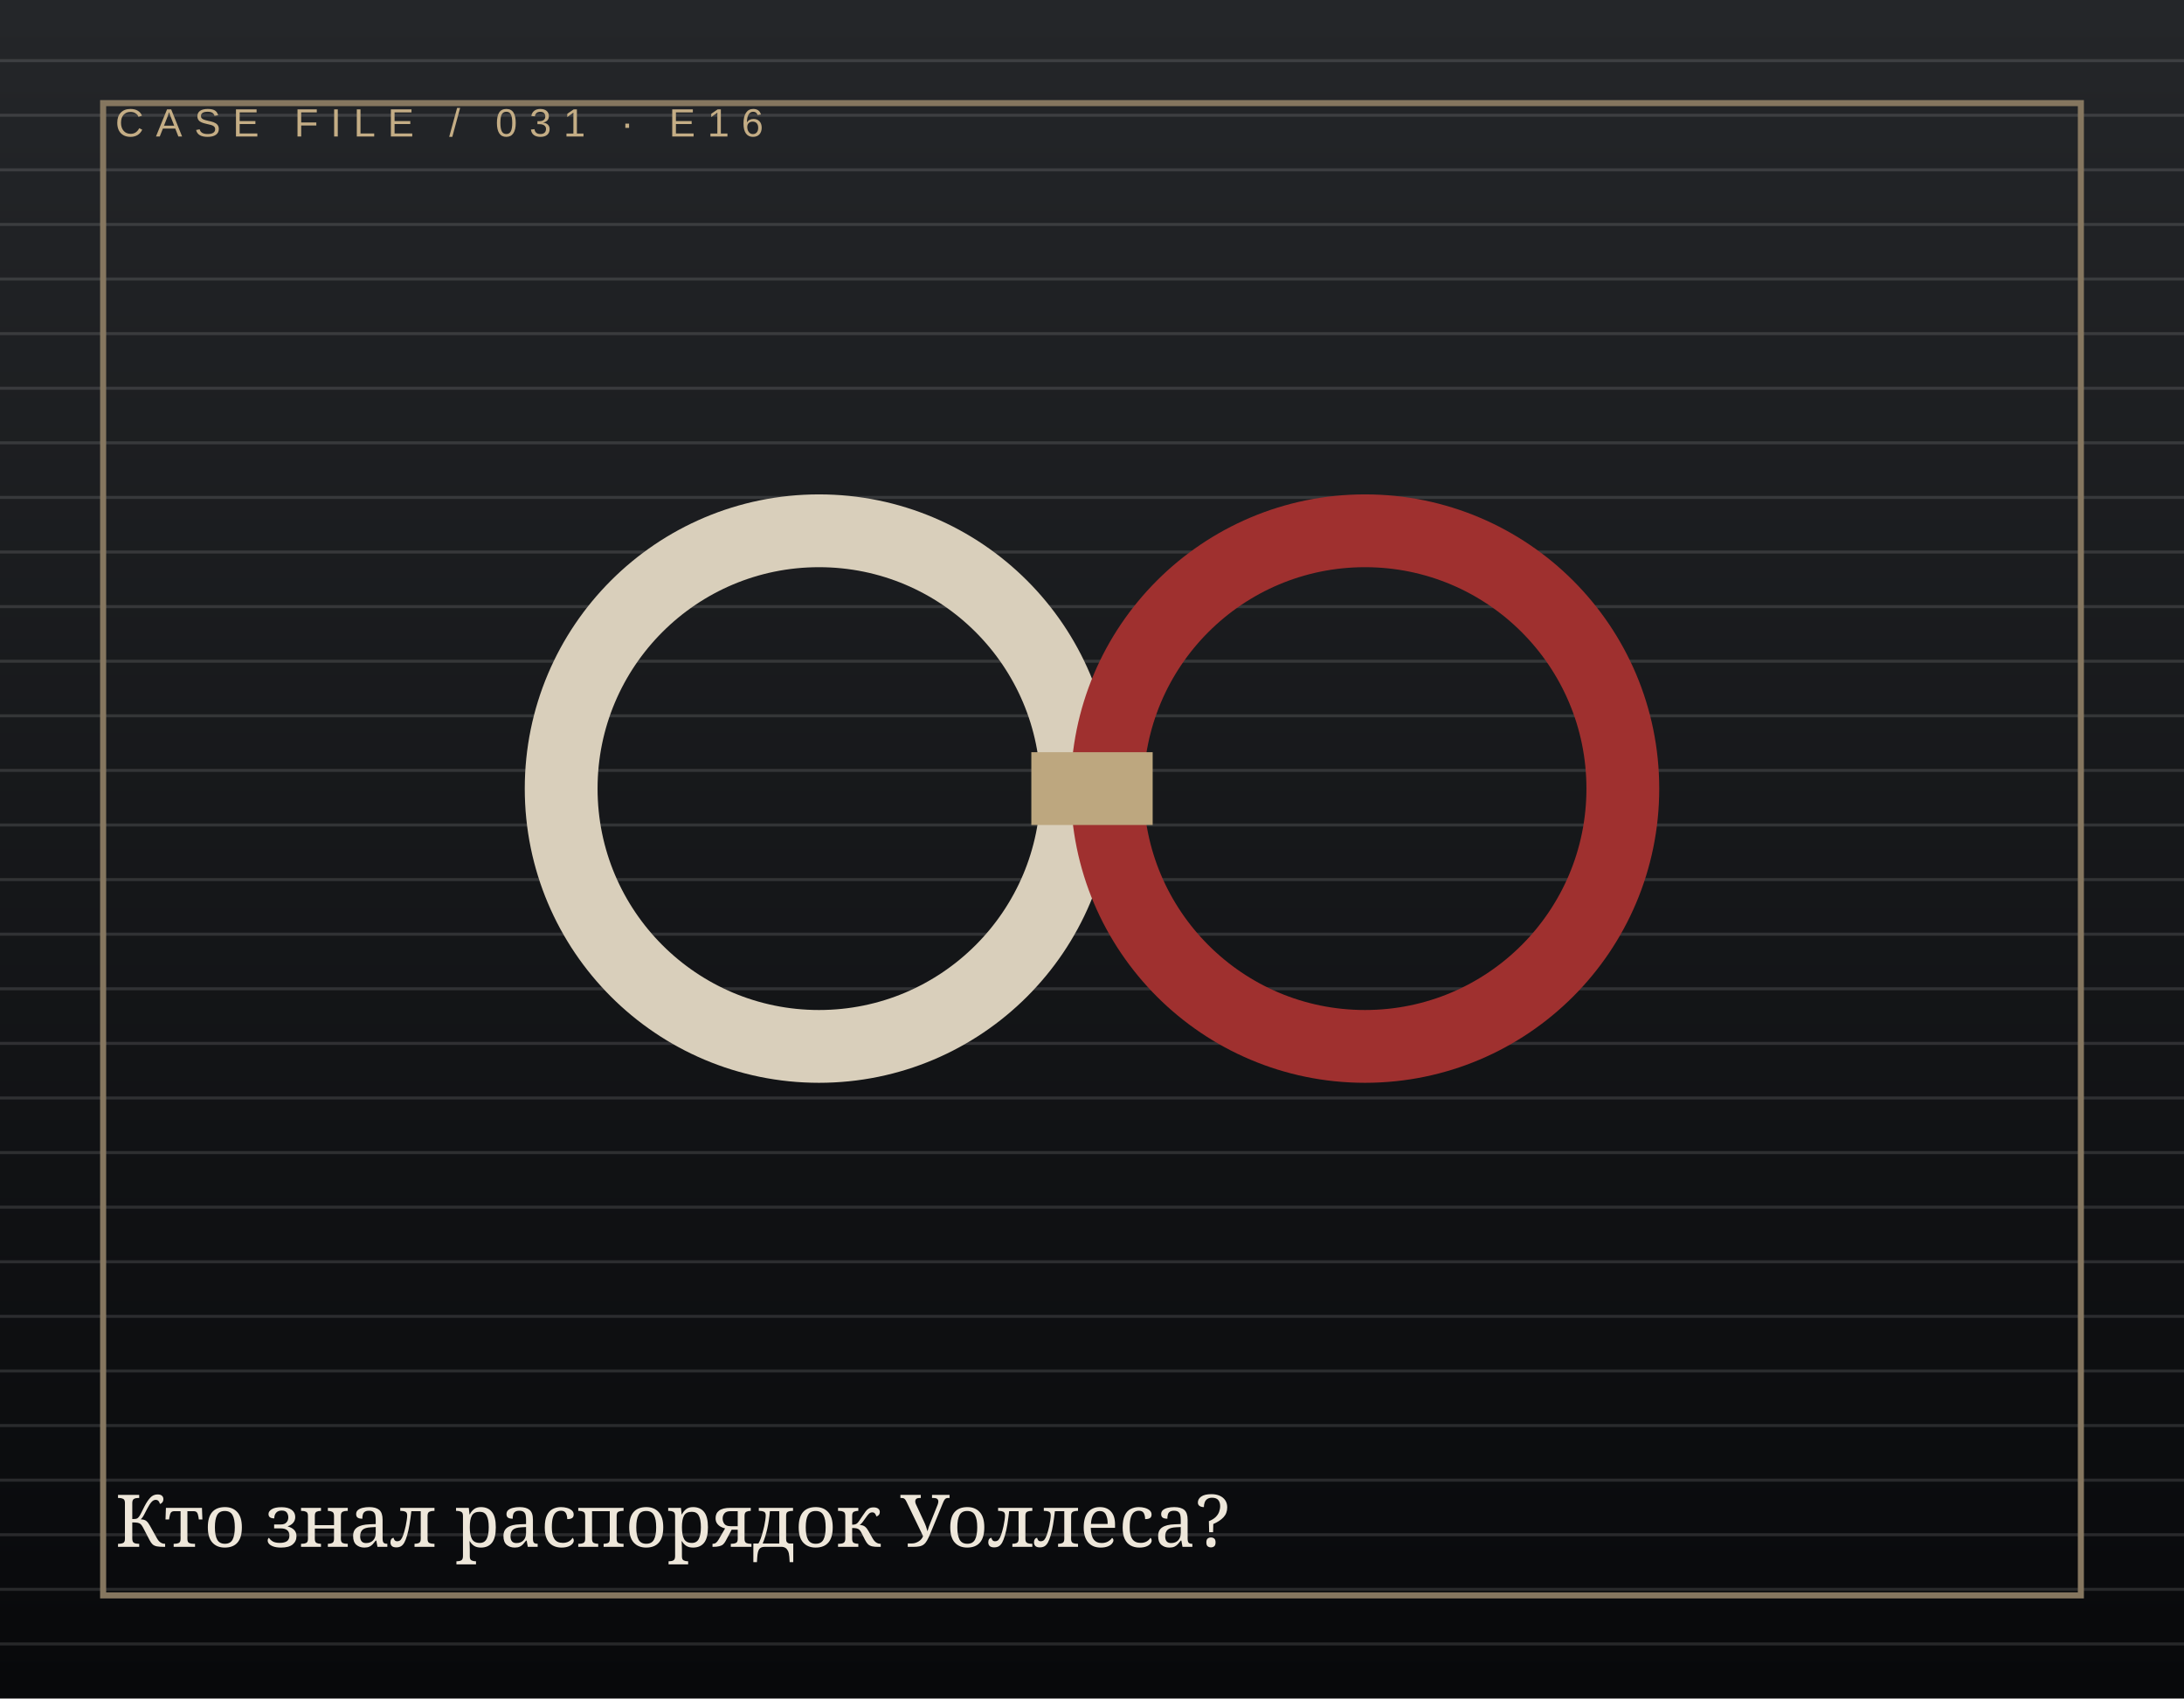
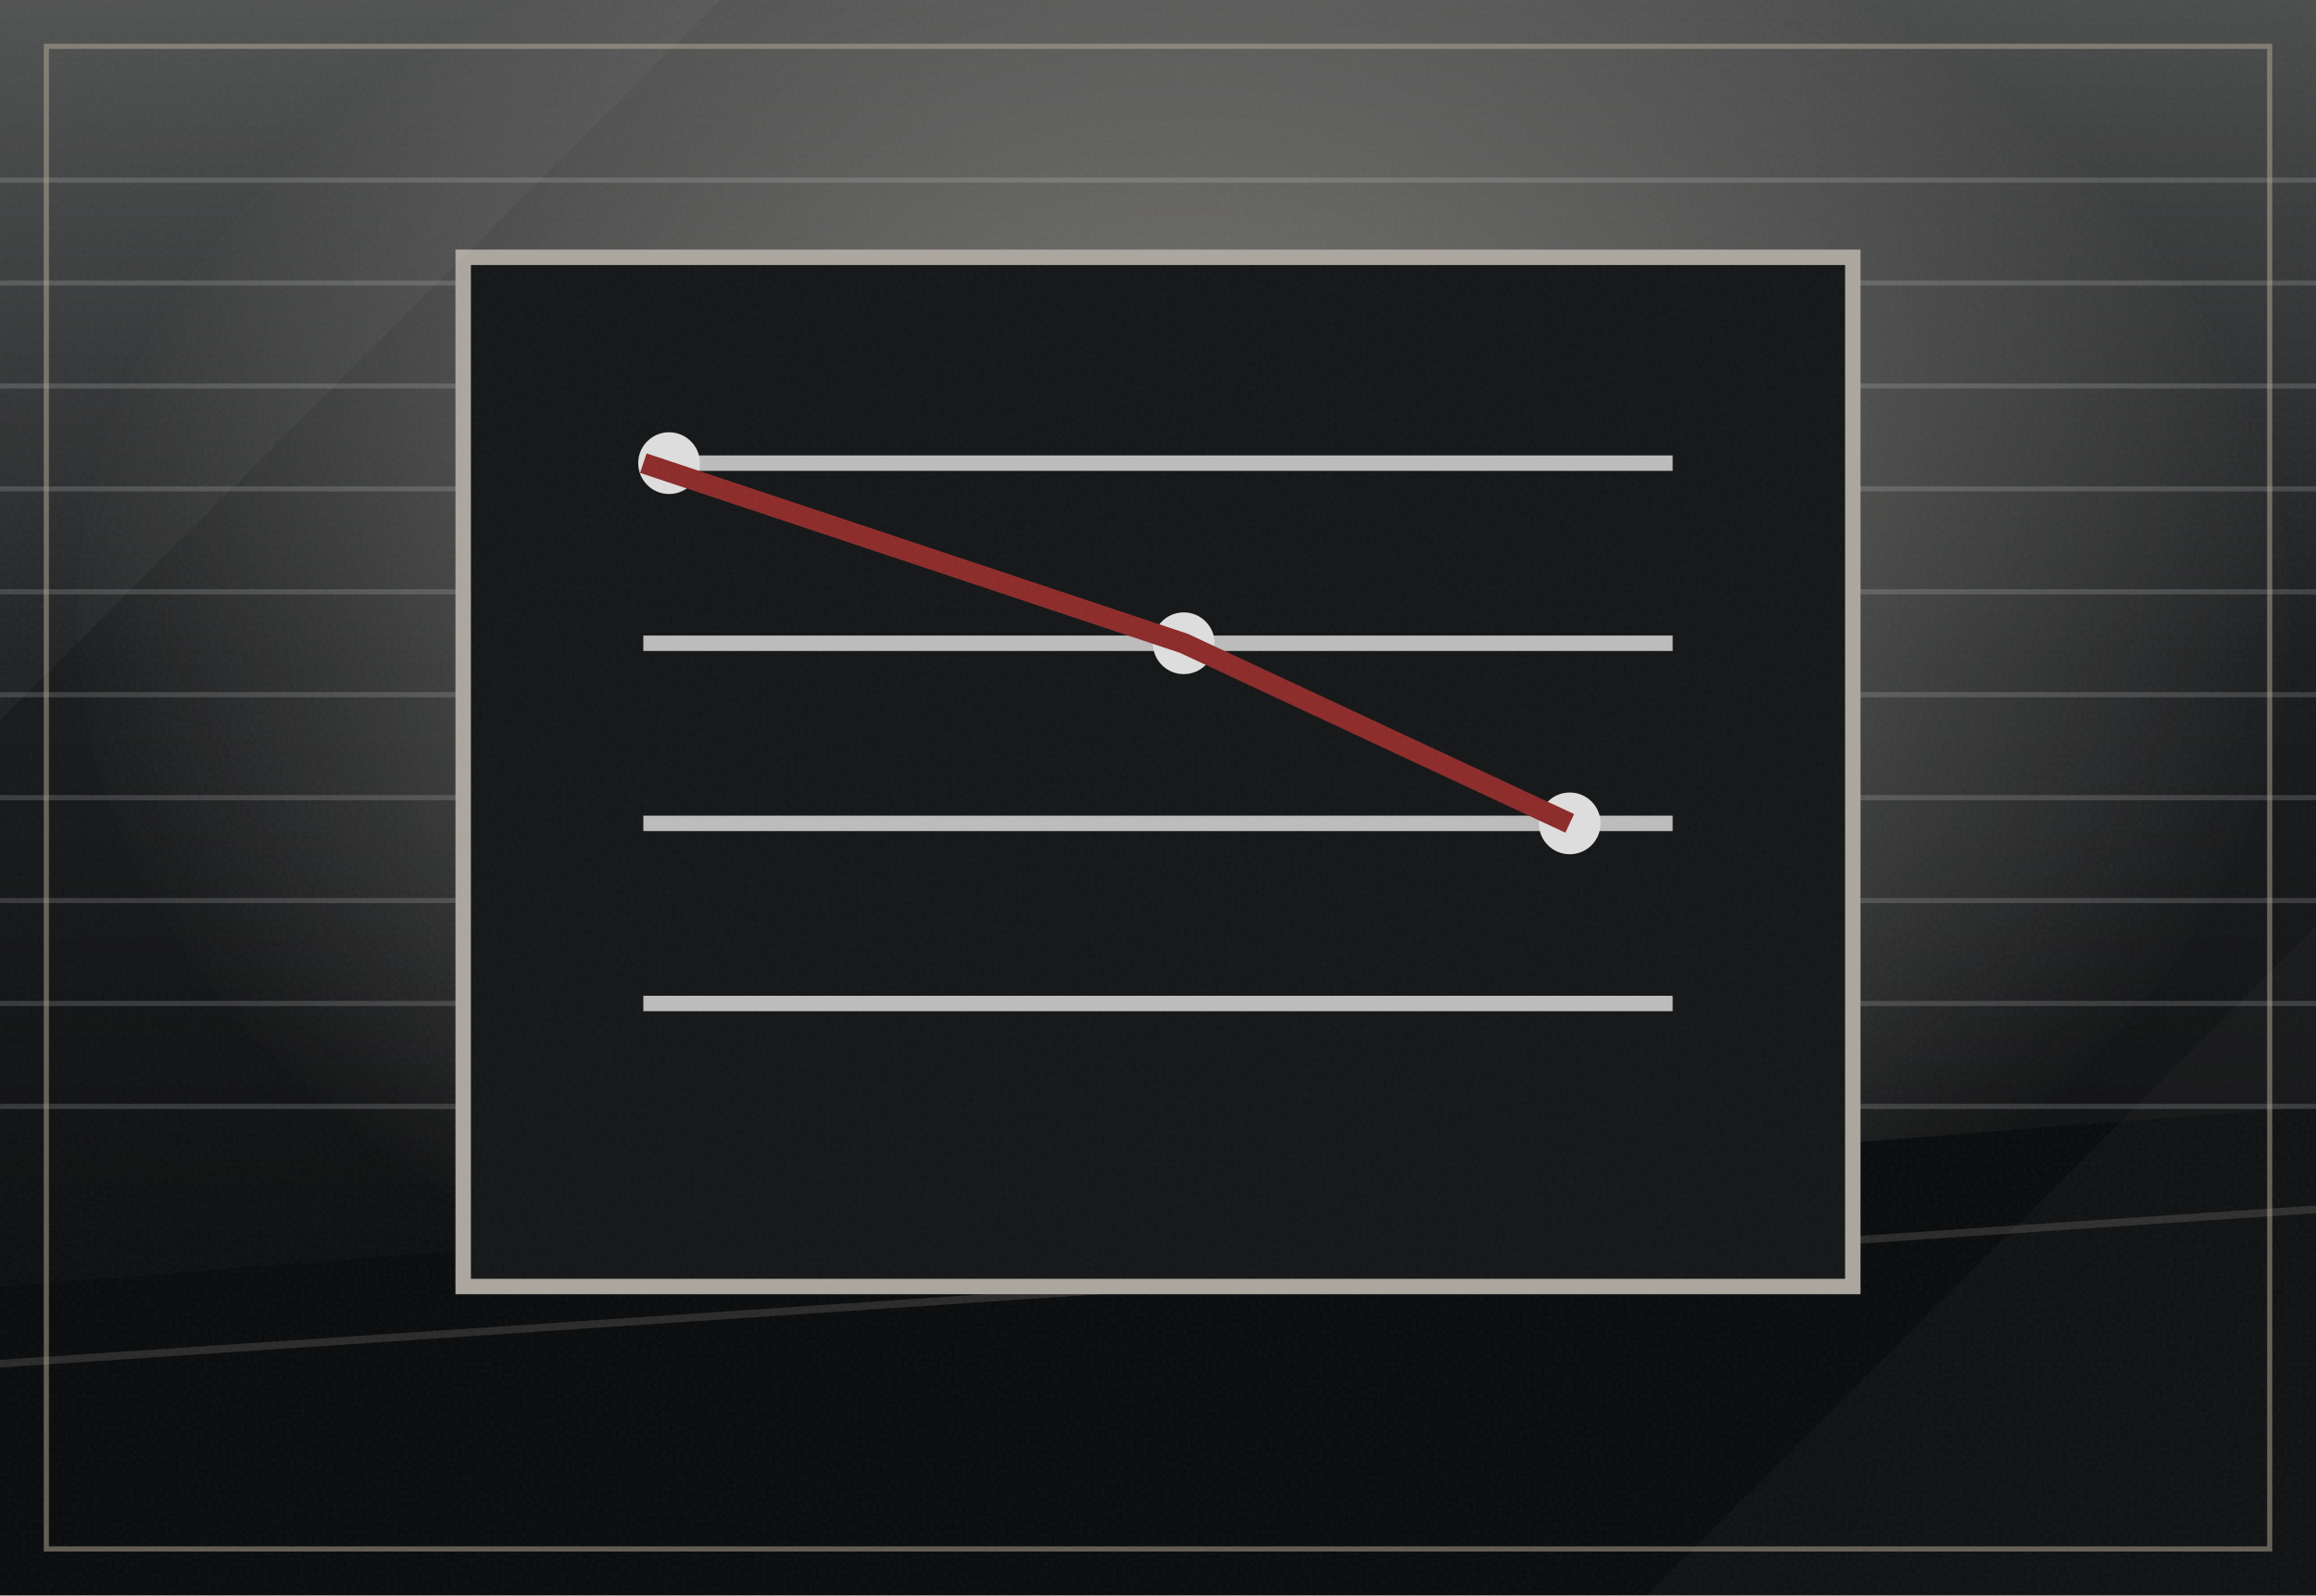
- <svg xmlns="http://www.w3.org/2000/svg" viewBox="0 0 720 560">
+ <svg xmlns="http://www.w3.org/2000/svg" viewBox="0 0 900 620">
  <defs>
    <linearGradient id="bg" x2="0" y2="1">
-       <stop stop-color="#242629" />
-       <stop offset="1" stop-color="#08090b" />
+       <stop stop-color="#4a4b4b" />
+       <stop offset=".42" stop-color="#17191b" />
+       <stop offset="1" stop-color="#050607" />
    </linearGradient>
+     <radialGradient id="light">
+       <stop stop-color="#d9d5ca" stop-opacity=".55" />
+       <stop offset="1" stop-color="#d9d5ca" stop-opacity="0" />
+     </radialGradient>
+     <linearGradient id="paper" x2="0" y2="1">
+       <stop stop-color="#e4dfd3" />
+       <stop offset="1" stop-color="#aaa69e" />
+     </linearGradient>
+     <filter id="grain">
+       <feTurbulence type="fractalNoise" baseFrequency=".72" numOctaves="3" seed="208" />
+       <feColorMatrix values="0 0 0 0 .7 0 0 0 0 .7 0 0 0 0 .7 0 0 0 .13 0" />
+     </filter>
+     <filter id="shadow">
+       <feGaussianBlur stdDeviation="14" />
+     </filter>
  </defs>
-   <rect width="720" height="560" fill="url(#bg)" />
-   <g opacity=".13" stroke="#eee" stroke-width="1">
-     <path d="M0 20H720" />
-     <path d="M0 38H720" />
-     <path d="M0 56H720" />
-     <path d="M0 74H720" />
-     <path d="M0 92H720" />
-     <path d="M0 110H720" />
-     <path d="M0 128H720" />
-     <path d="M0 146H720" />
-     <path d="M0 164H720" />
-     <path d="M0 182H720" />
-     <path d="M0 200H720" />
-     <path d="M0 218H720" />
-     <path d="M0 236H720" />
-     <path d="M0 254H720" />
-     <path d="M0 272H720" />
-     <path d="M0 290H720" />
-     <path d="M0 308H720" />
-     <path d="M0 326H720" />
-     <path d="M0 344H720" />
-     <path d="M0 362H720" />
-     <path d="M0 380H720" />
-     <path d="M0 398H720" />
-     <path d="M0 416H720" />
-     <path d="M0 434H720" />
-     <path d="M0 452H720" />
-     <path d="M0 470H720" />
-     <path d="M0 488H720" />
-     <path d="M0 506H720" />
-     <path d="M0 524H720" />
-     <path d="M0 542H720" />
+   <rect width="900" height="620" fill="url(#bg)" />
+   <ellipse cx="460" cy="240" rx="430" ry="300" fill="url(#light)" />
+   <path d="M0 500L900 430V620H0Z" fill="#08090a" />
+   <path d="M0 530L900 470" stroke="#a9a69e" opacity=".2" stroke-width="3" />
+   <g opacity=".18" stroke="#ddd" stroke-width="2">
+     <path d="M0 70H900M0 110H900M0 150H900M0 190H900M0 230H900M0 270H900M0 310H900M0 350H900M0 390H900M0 430H900" />
  </g>
-   <circle cx="270" cy="260" r="85" fill="none" stroke="#d9cfbb" stroke-width="24" />
-   <circle cx="450" cy="260" r="85" fill="none" stroke="#9f302f" stroke-width="24" />
-   <path d="M340 260H380" stroke="#bda77f" stroke-width="24" />
-   <path d="M34 34H686V526H34Z" fill="none" stroke="#85765f" stroke-width="2" />
-   <text x="38" y="45" font-family="Arial,sans-serif" font-size="13" letter-spacing="4" fill="#c4ad85">CASE FILE / 031 · E16</text>
-   <text x="38" y="510" font-family="Georgia,serif" font-size="24" fill="#eee7da">Кто знал распорядок Уоллеса?</text>
+   <rect x="180" y="100" width="540" height="400" fill="#121415" stroke="#aaa69e" stroke-width="6" />
+   <g stroke="#bbb" stroke-width="6">
+     <path d="M250 180H650M250 250H650M250 320H650M250 390H650" />
+   </g>
+   <g fill="#ddd">
+     <circle cx="260" cy="180" r="12" />
+     <circle cx="460" cy="250" r="12" />
+     <circle cx="610" cy="320" r="12" />
+   </g>
+   <path d="M250 180L460 250 610 320" fill="none" stroke="#8b2928" stroke-width="8" />
+   <rect width="900" height="620" filter="url(#grain)" opacity=".38" />
+   <rect x="18" y="18" width="864" height="584" fill="none" stroke="#b8ad99" stroke-opacity=".5" stroke-width="2" />
+   <path d="M0 0L280 0 0 280Z" fill="#fff" opacity=".035" />
+   <path d="M900 620L640 620 900 360Z" fill="#fff" opacity=".025" />
</svg>
